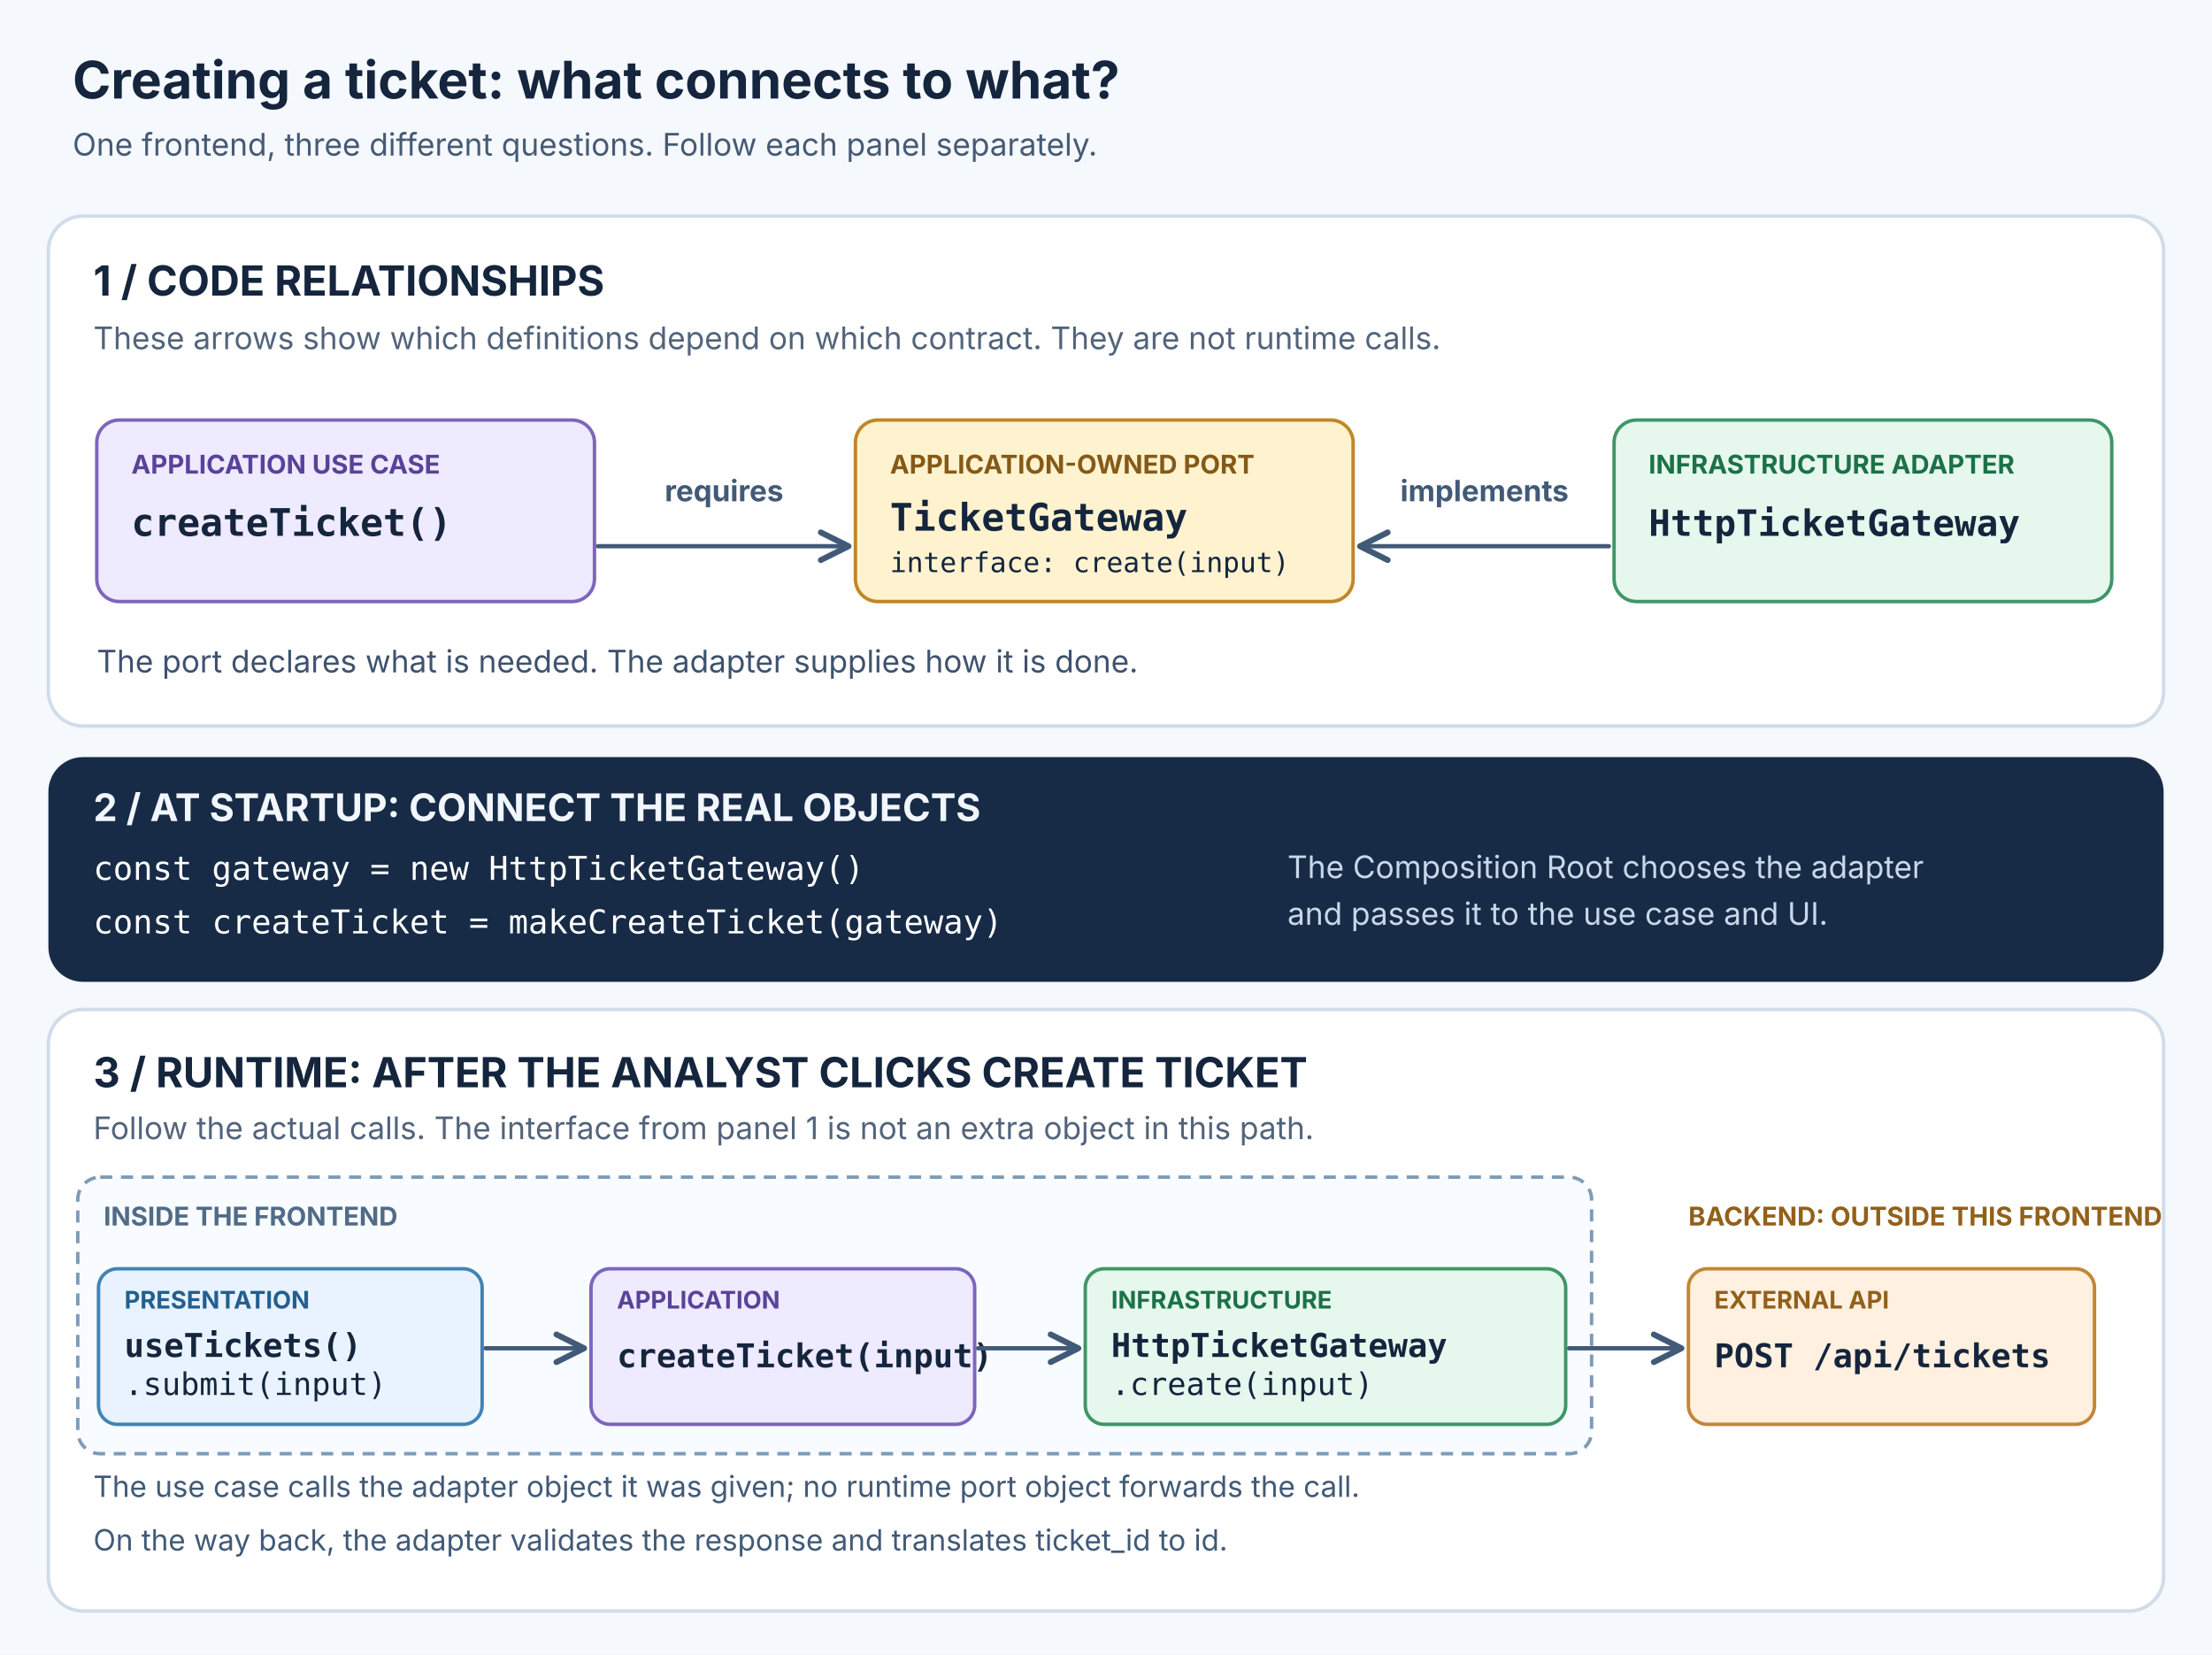
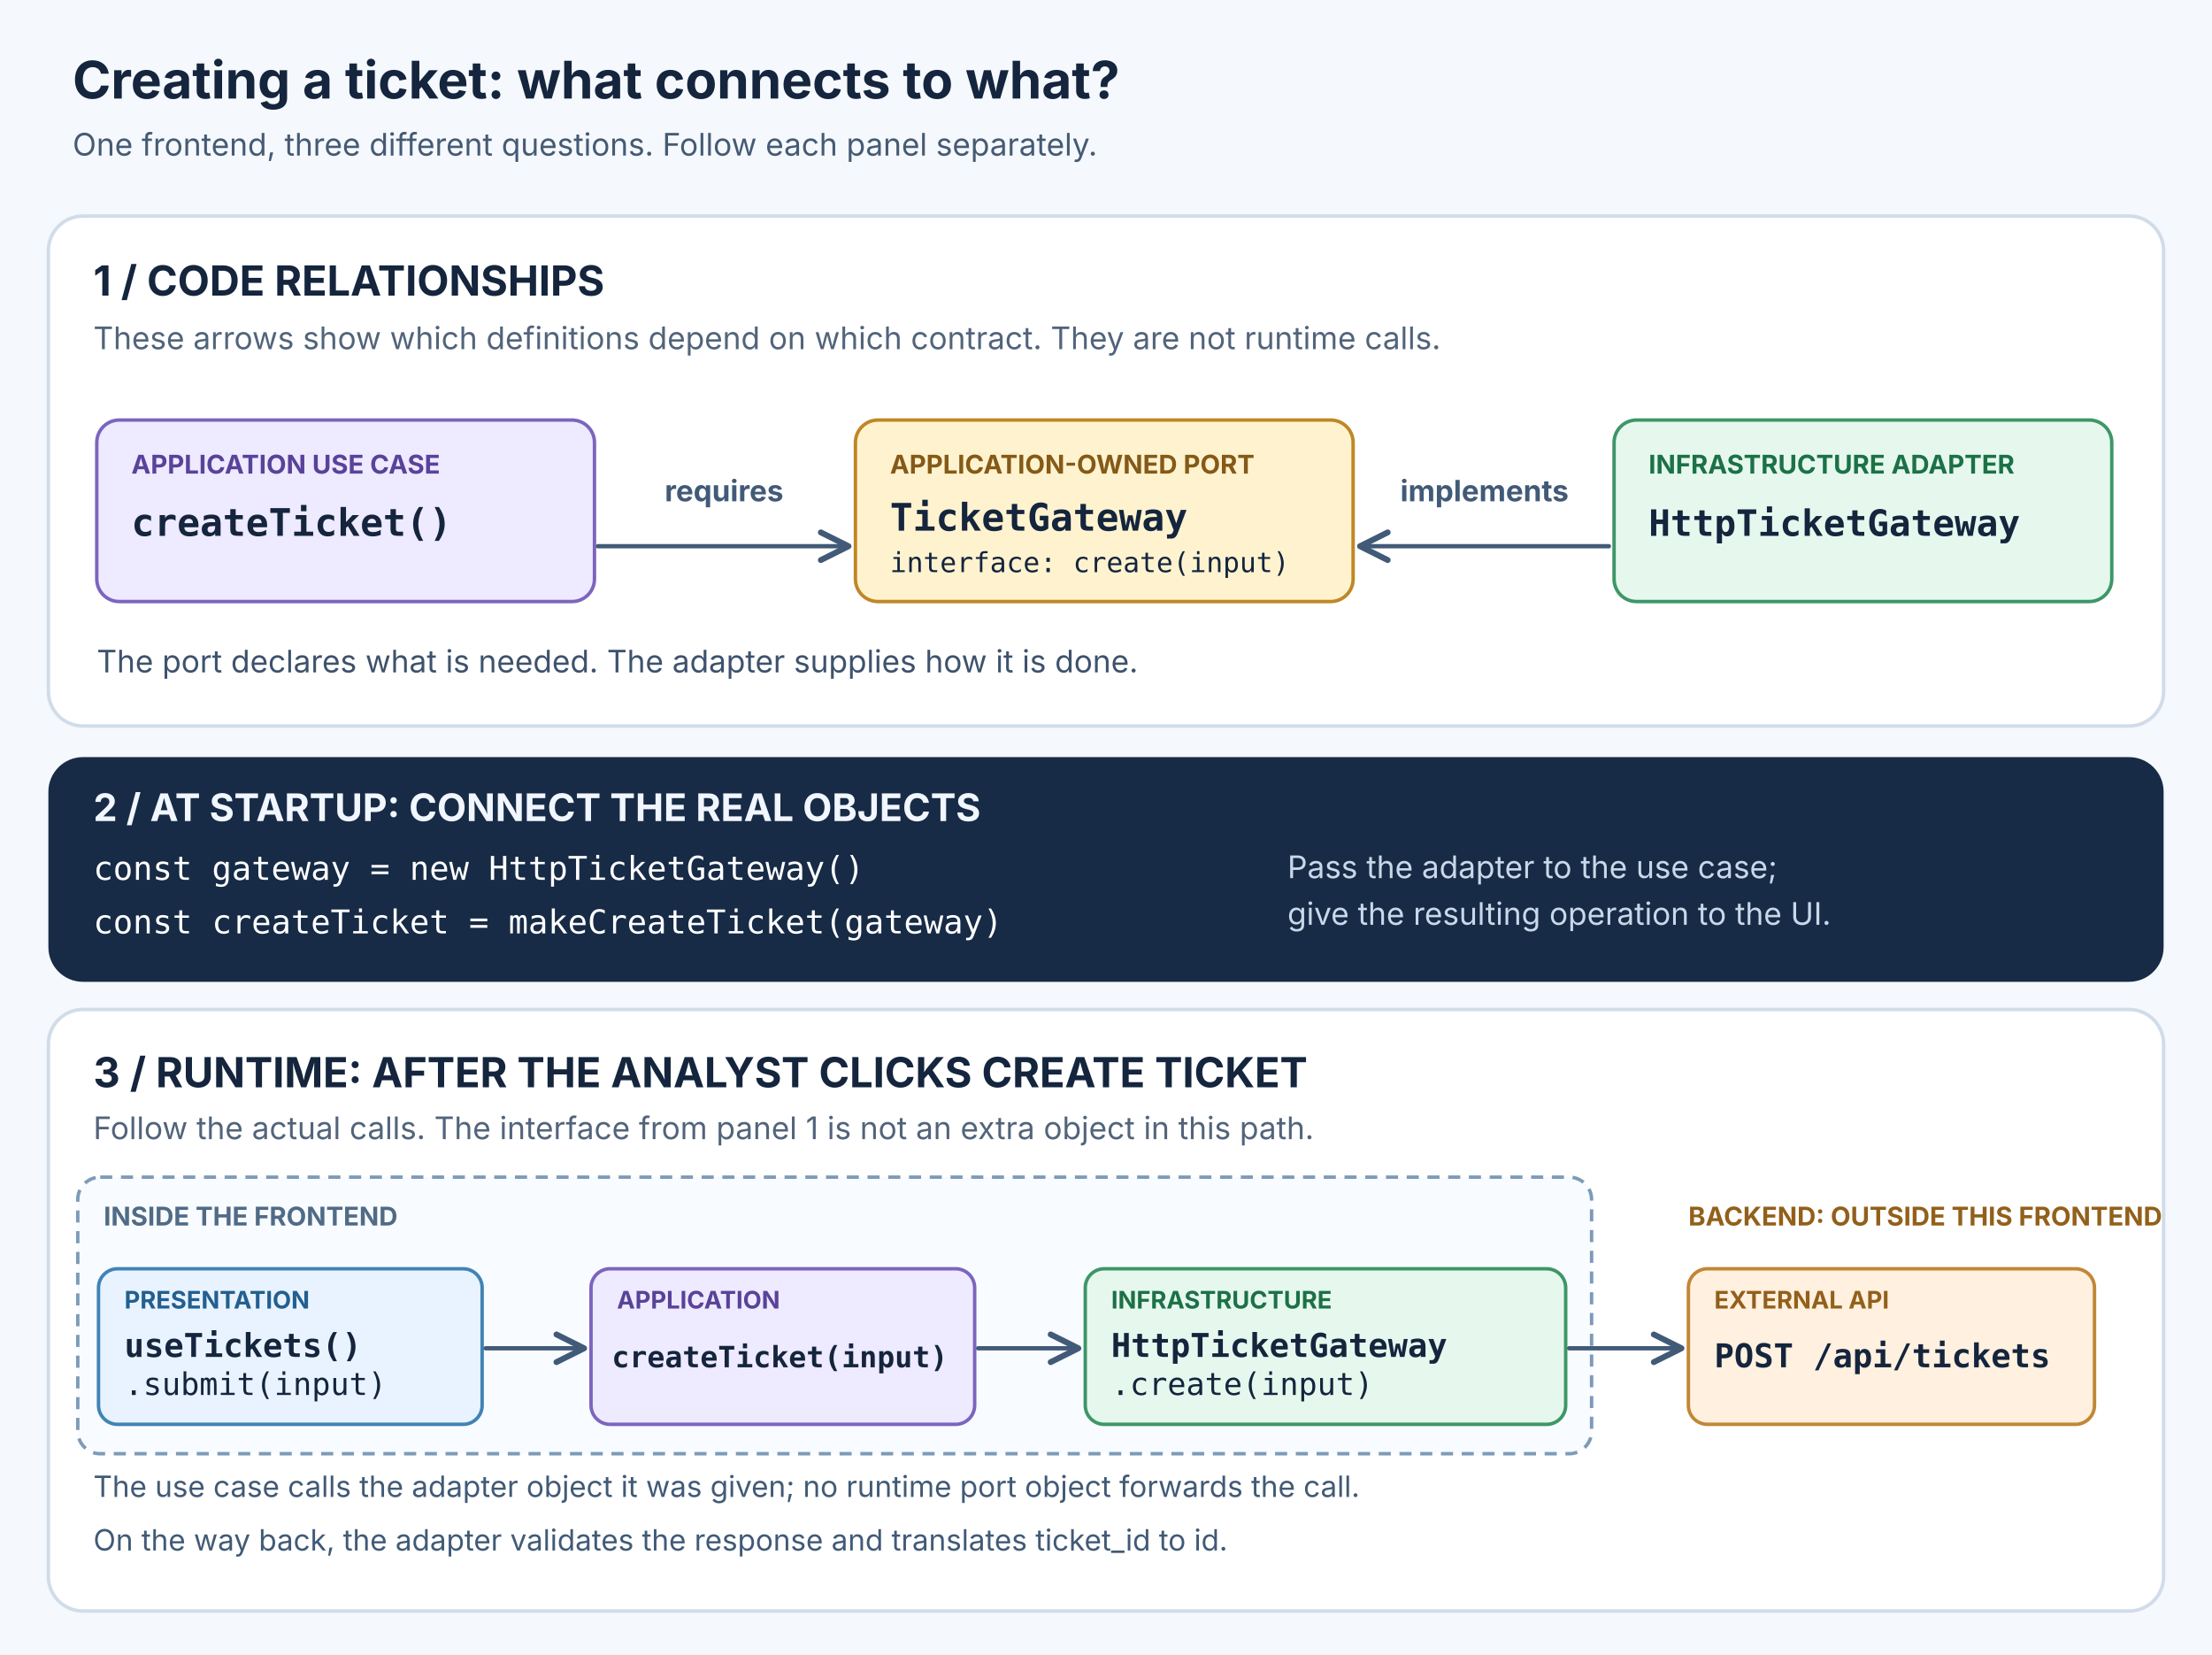
<svg xmlns="http://www.w3.org/2000/svg" viewBox="0 0 1280 957" width="1280" height="957" role="img" aria-labelledby="diagram-title diagram-description">
  <defs>
    <marker id="arrow" viewBox="0 0 10 10" refX="9" refY="5" markerWidth="8" markerHeight="8" orient="auto">
      <path d="M1 1 L9 5 L1 9" fill="none" stroke="#415a77" stroke-width="1.7" stroke-linecap="round" stroke-linejoin="round" />
    </marker>
  </defs>
  <rect width="1280" height="957" fill="#f5f8fc" />
  <g font-family="Inter, Segoe UI, Arial, sans-serif" fill="#14253d">
    <text x="42" y="57" font-size="30" font-weight="750">Creating a ticket: what connects to what?</text>
    <text x="42" y="90" font-size="18" fill="#455a74">One frontend, three different questions. Follow each panel separately.</text>
  </g>
  <rect x="28" y="125" width="1224" height="295" rx="20" fill="#ffffff" stroke="#d0dce9" stroke-width="2" />
  <g font-family="Inter, Segoe UI, Arial, sans-serif" fill="#14253d">
    <text x="54" y="171" font-size="24" font-weight="750">1 / CODE RELATIONSHIPS</text>
    <text x="54" y="202" font-size="18" fill="#52647b">These arrows show which definitions depend on which contract. They are not runtime calls.</text>
  </g>
  <rect x="56" y="243" width="288" height="105" rx="13" fill="#eeeaff" stroke="#7c65bd" stroke-width="2" />
  <rect x="495" y="243" width="288" height="105" rx="13" fill="#fff3cf" stroke="#bf8726" stroke-width="2" />
  <rect x="934" y="243" width="288" height="105" rx="13" fill="#e6f8ee" stroke="#3e9667" stroke-width="2" />
  <g font-family="Inter, Segoe UI, Arial, sans-serif" font-size="15" font-weight="700">
    <text x="76" y="274" fill="#594299">APPLICATION USE CASE</text>
    <text x="515" y="274" fill="#855917">APPLICATION-OWNED PORT</text>
    <text x="954" y="274" fill="#1c7147">INFRASTRUCTURE ADAPTER</text>
  </g>
  <g font-family="Consolas, Menlo, monospace" fill="#14253d">
    <text x="76" y="310" font-size="22" font-weight="600">createTicket()</text>
    <text x="515" y="307" font-size="22" font-weight="600">TicketGateway</text>
    <text x="515" y="331" font-size="16">interface: create(input)</text>
    <text x="954" y="310" font-size="21" font-weight="600">HttpTicketGateway</text>
  </g>
  <g stroke="#415a77" fill="none" stroke-width="2.5" stroke-linecap="round" marker-end="url(#arrow)">
    <path d="M346 316 H491" />
    <path d="M931 316 H787" />
  </g>
  <g font-family="Inter, Segoe UI, Arial, sans-serif" font-size="17" font-weight="650" fill="#415a77" text-anchor="middle">
    <text x="419" y="290">requires</text>
    <text x="859" y="290">implements</text>
  </g>
  <text x="56" y="389" font-family="Inter, Segoe UI, Arial, sans-serif" font-size="18" fill="#3e526d">The port declares what is needed. The adapter supplies how it is done.</text>
  <rect x="28" y="438" width="1224" height="130" rx="20" fill="#172b46" />
  <g font-family="Inter, Segoe UI, Arial, sans-serif" fill="#f1f6ff">
    <text x="54" y="475" font-size="22" font-weight="750">2 / AT STARTUP: CONNECT THE REAL OBJECTS</text>
-     <text x="745" y="508" font-size="18" fill="#c9d8e9">The Composition Root chooses the adapter</text>
-     <text x="745" y="535" font-size="18" fill="#c9d8e9">and passes it to the use case and UI.</text>
+     <text x="745" y="508" font-size="18" fill="#c9d8e9">Pass the adapter to the use case;</text>
+     <text x="745" y="535" font-size="18" fill="#c9d8e9">give the resulting operation to the UI.</text>
  </g>
  <g font-family="Consolas, Menlo, monospace" fill="#ffffff" font-size="19">
    <text x="54" y="509">const gateway = new HttpTicketGateway()</text>
    <text x="54" y="540">const createTicket = makeCreateTicket(gateway)</text>
  </g>
  <rect x="28" y="584" width="1224" height="348" rx="20" fill="#ffffff" stroke="#d0dce9" stroke-width="2" />
  <g font-family="Inter, Segoe UI, Arial, sans-serif" fill="#14253d">
    <text x="54" y="629" font-size="24" font-weight="750">3 / RUNTIME: AFTER THE ANALYST CLICKS CREATE TICKET</text>
    <text x="54" y="659" font-size="18" fill="#52647b">Follow the actual calls. The interface from panel 1 is not an extra object in this path.</text>
  </g>
  <rect x="45" y="681" width="876" height="160" rx="13" fill="#f8fbff" stroke="#7d9bb8" stroke-width="2" stroke-dasharray="7 5" />
  <g font-family="Inter, Segoe UI, Arial, sans-serif" font-size="15" font-weight="750">
    <text x="60" y="709" fill="#506b87">INSIDE THE FRONTEND</text>
    <text x="977" y="709" fill="#92601a">BACKEND: OUTSIDE THIS FRONTEND</text>
  </g>
  <rect x="57" y="734" width="222" height="90" rx="11" fill="#e8f3ff" stroke="#4183b5" stroke-width="2" />
  <rect x="342" y="734" width="222" height="90" rx="11" fill="#eeeaff" stroke="#7c65bd" stroke-width="2" />
  <rect x="628" y="734" width="278" height="90" rx="11" fill="#e6f8ee" stroke="#3e9667" stroke-width="2" />
  <rect x="977" y="734" width="235" height="90" rx="11" fill="#fff0df" stroke="#c18736" stroke-width="2" />
  <g font-family="Inter, Segoe UI, Arial, sans-serif" font-size="14" font-weight="750">
    <text x="72" y="757" fill="#235f90">PRESENTATION</text>
    <text x="357" y="757" fill="#594299">APPLICATION</text>
    <text x="643" y="757" fill="#1c7147">INFRASTRUCTURE</text>
    <text x="992" y="757" fill="#92601a">EXTERNAL API</text>
  </g>
  <g font-family="Consolas, Menlo, monospace" fill="#14253d">
    <text x="72" y="785" font-size="19" font-weight="600">useTickets()</text>
    <text x="72" y="807" font-size="18">.submit(input)</text>
-     <text x="357" y="791" font-size="19" font-weight="600">createTicket(input)</text>
+     <text x="354" y="791" font-size="17" font-weight="600">createTicket(input)</text>
    <text x="643" y="785" font-size="19" font-weight="600">HttpTicketGateway</text>
    <text x="643" y="807" font-size="18">.create(input)</text>
    <text x="992" y="791" font-size="19" font-weight="600">POST /api/tickets</text>
  </g>
  <g stroke="#415a77" stroke-width="2.5" stroke-linecap="round" fill="none" marker-end="url(#arrow)">
    <path d="M281 780 H338" />
    <path d="M566 780 H624" />
    <path d="M908 780 H973" />
  </g>
  <g font-family="Inter, Segoe UI, Arial, sans-serif" font-size="17" fill="#415a77">
    <text x="54" y="866">The use case calls the adapter object it was given; no runtime port object forwards the call.</text>
    <text x="54" y="897">On the way back, the adapter validates the response and translates ticket_id to id.</text>
  </g>
</svg>
